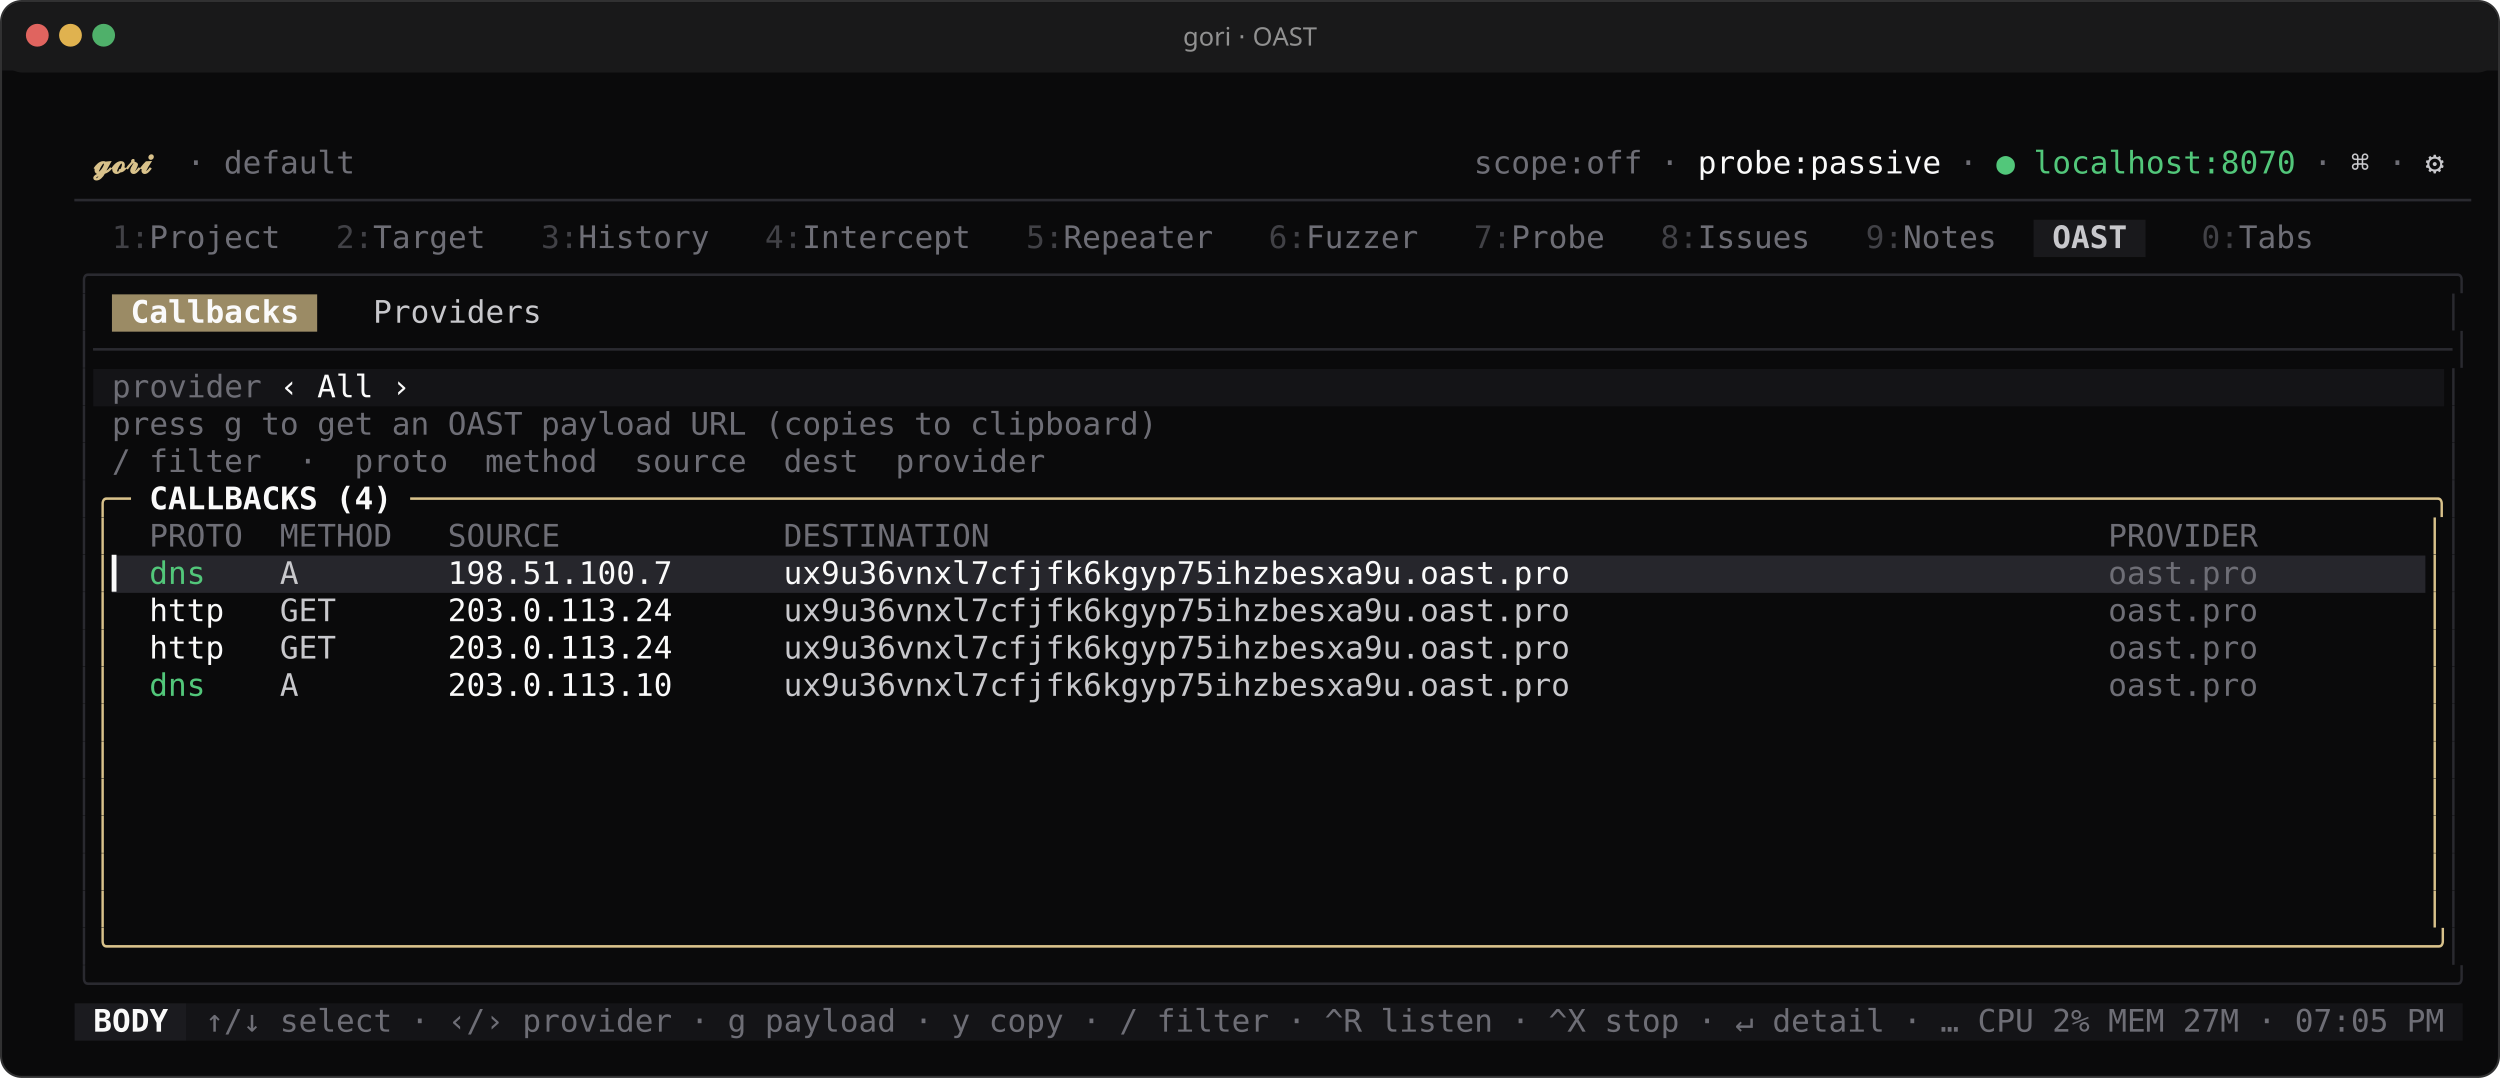
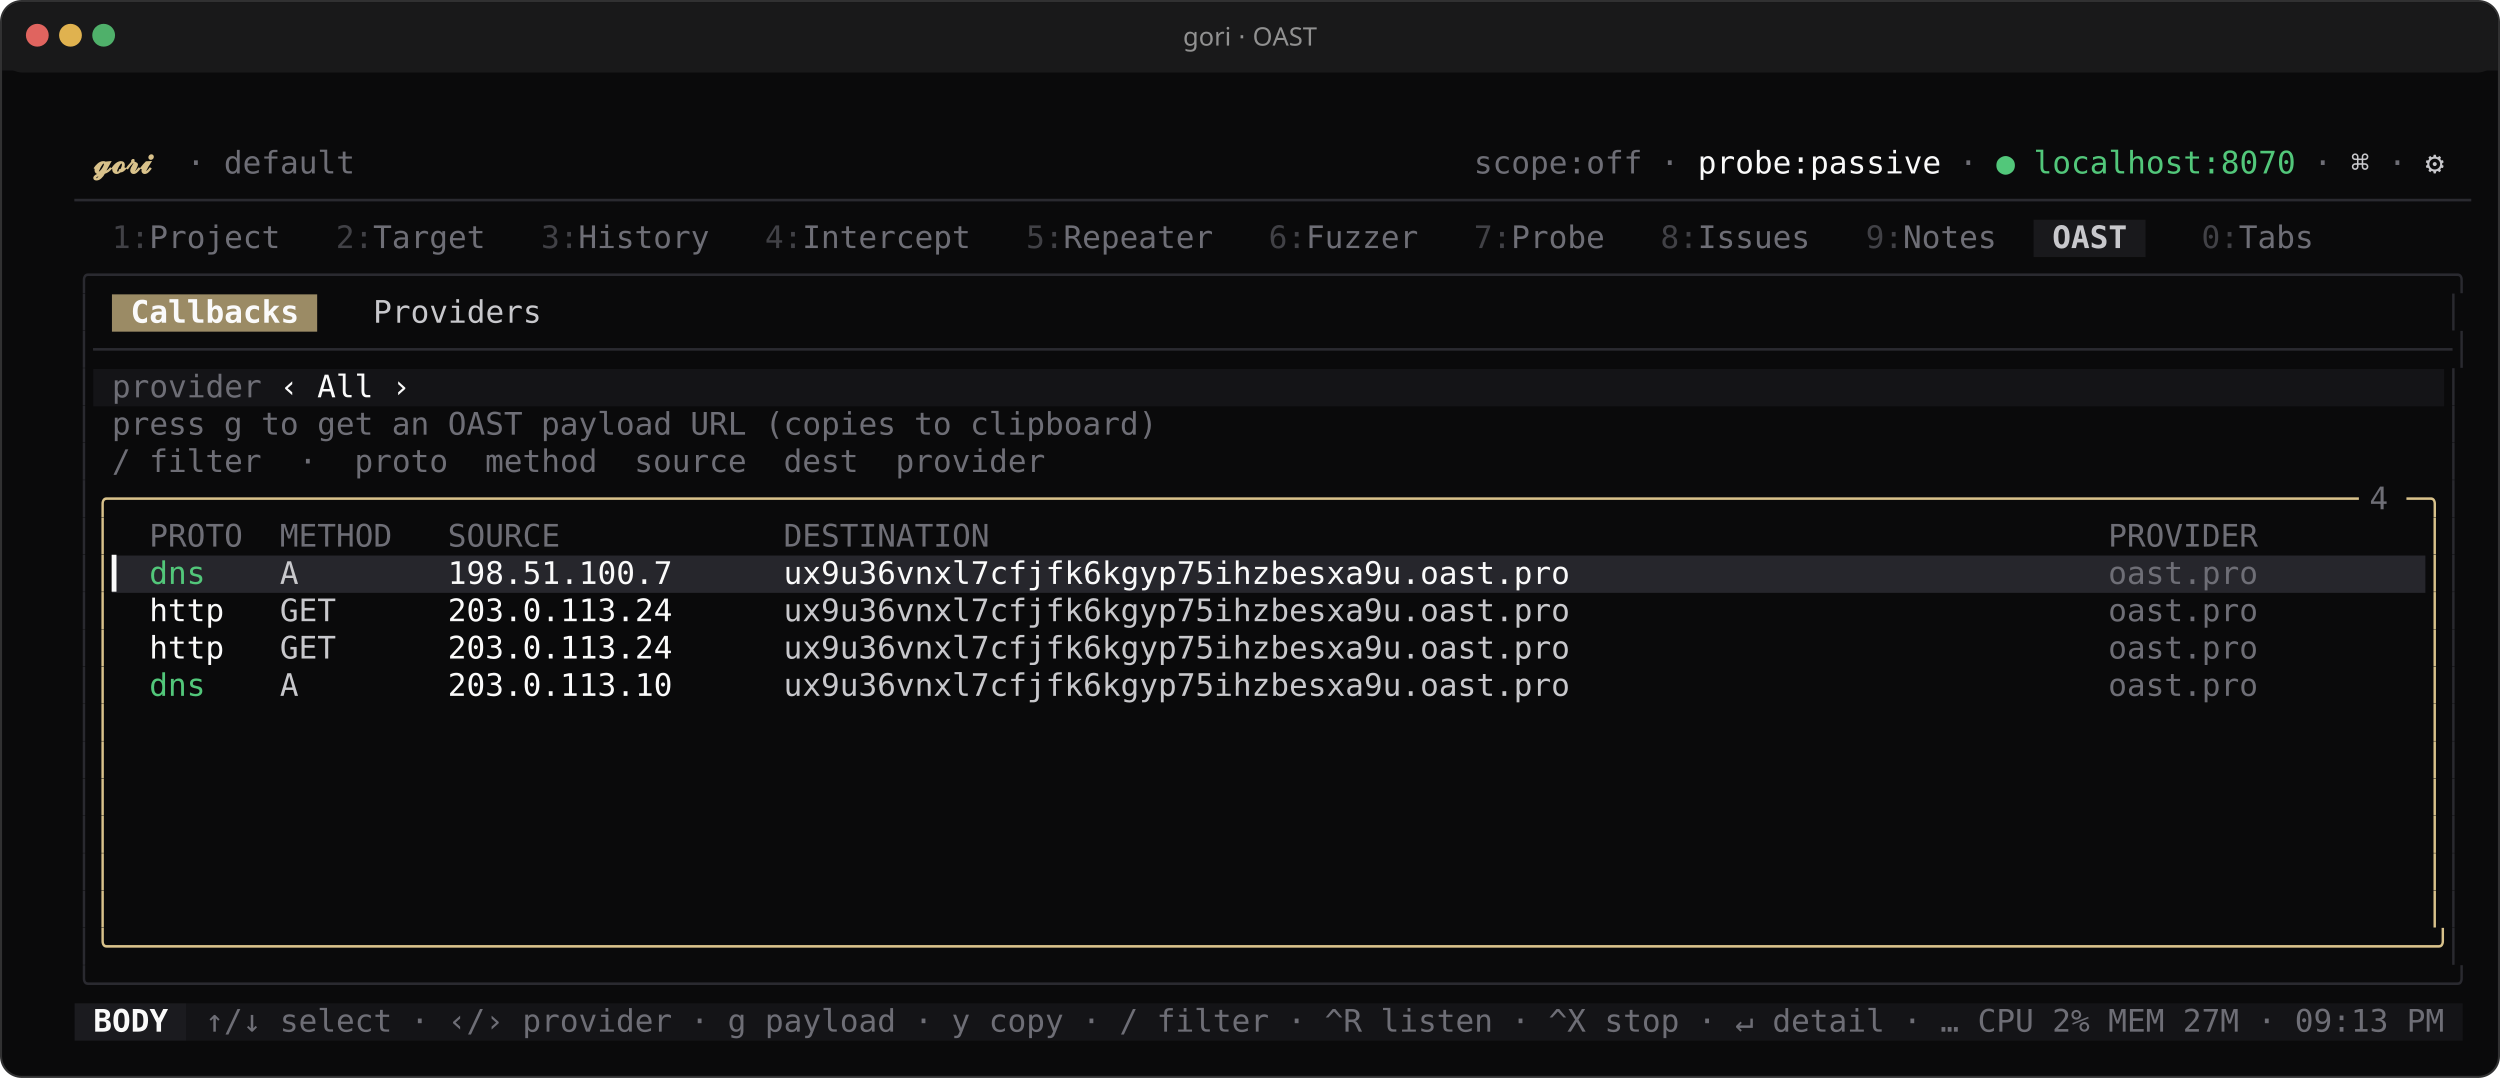
<svg xmlns="http://www.w3.org/2000/svg" width="1206" height="520" viewBox="0 0 1206.0 520.0" font-family="ui-monospace,'SF Mono','JetBrains Mono',Menlo,Consolas,monospace" font-size="15.0px" role="img" aria-label="gori · OAST">
  <rect x="0.5" y="0.5" width="1205.0" height="519.0" rx="10" ry="10" fill="#0a0a0b" stroke="#313132" stroke-width="1" />
  <rect x="1" y="1" width="1204.0" height="34.0" rx="10" ry="10" fill="#19191a" />
  <rect x="1" y="24.0" width="1204.0" height="10" fill="#19191a" />
  <circle cx="18.0" cy="17.0" r="5.5" fill="#e0645f" />
  <circle cx="34.0" cy="17.0" r="5.5" fill="#e0b24f" />
  <circle cx="50.0" cy="17.0" r="5.5" fill="#4fb06a" />
  <text x="603.0" y="22.0" text-anchor="middle" fill="#919191" font-family="'Apple Symbols','Segoe UI Symbol','Cambria Math','STIX Two Math','Noto Sans Math','DejaVu Sans',ui-monospace,'SF Mono','JetBrains Mono',Menlo,Consolas,monospace" font-size="12.3px">gori · OAST</text>
  <rect x="981.00" y="106.00" width="54.00" height="18.00" fill="#19191c" />
  <rect x="54.00" y="142.00" width="99.00" height="18.00" fill="#9b8b65" />
  <rect x="45.00" y="178.00" width="1134.00" height="18.00" fill="#141417" />
  <rect x="54.00" y="268.00" width="1116.00" height="18.00" fill="#26262c" />
  <rect x="36.00" y="484.00" width="54.00" height="18.00" fill="#1b1b1f" />
  <rect x="90.00" y="484.00" width="1098.00" height="18.00" fill="#141417" />
  <text x="45.00" y="83.68" textLength="36.00" lengthAdjust="spacingAndGlyphs" fill="#d9c28b" font-weight="700" xml:space="preserve">𝓰𝓸𝓻𝓲</text>
  <text x="90.00" y="83.68" textLength="9.00" lengthAdjust="spacingAndGlyphs" fill="#6e6e76" xml:space="preserve">·</text>
  <text x="108.00" y="83.68" textLength="63.00" lengthAdjust="spacingAndGlyphs" fill="#6e6e76" xml:space="preserve">default</text>
  <text x="711.00" y="83.68" textLength="81.00" lengthAdjust="spacingAndGlyphs" fill="#6e6e76" xml:space="preserve">scope:off</text>
  <text x="801.00" y="83.68" textLength="9.00" lengthAdjust="spacingAndGlyphs" fill="#6e6e76" xml:space="preserve">·</text>
  <text x="819.00" y="83.68" textLength="117.00" lengthAdjust="spacingAndGlyphs" fill="#fafafa" xml:space="preserve">probe:passive</text>
  <text x="945.00" y="83.68" textLength="9.00" lengthAdjust="spacingAndGlyphs" fill="#6e6e76" xml:space="preserve">·</text>
  <text x="963.00" y="83.68" textLength="9.00" lengthAdjust="spacingAndGlyphs" fill="#52c77a" xml:space="preserve">●</text>
  <text x="981.00" y="83.68" textLength="126.00" lengthAdjust="spacingAndGlyphs" fill="#52c77a" xml:space="preserve">localhost:8070</text>
  <text x="1116.00" y="83.68" textLength="9.00" lengthAdjust="spacingAndGlyphs" fill="#6e6e76" xml:space="preserve">·</text>
  <text x="1134.00" y="83.68" textLength="9.00" lengthAdjust="spacingAndGlyphs" fill="#c8c8cc" xml:space="preserve">⌘</text>
  <text x="1152.00" y="83.68" textLength="9.00" lengthAdjust="spacingAndGlyphs" fill="#6e6e76" xml:space="preserve">·</text>
  <text x="1170.00" y="83.68" textLength="9.00" lengthAdjust="spacingAndGlyphs" fill="#c8c8cc" xml:space="preserve">⚙</text>
  <text x="36.00" y="101.68" textLength="1152.00" lengthAdjust="spacingAndGlyphs" fill="#2a2a30" xml:space="preserve">────────────────────────────────────────────────────────────────────────────────────────────────────────────────────────────────</text>
  <text x="54.00" y="119.68" textLength="18.00" lengthAdjust="spacingAndGlyphs" fill="#414146" xml:space="preserve">1:</text>
  <text x="72.00" y="119.68" textLength="63.00" lengthAdjust="spacingAndGlyphs" fill="#6e6e76" xml:space="preserve">Project</text>
  <text x="162.00" y="119.68" textLength="18.00" lengthAdjust="spacingAndGlyphs" fill="#414146" xml:space="preserve">2:</text>
  <text x="180.00" y="119.68" textLength="54.00" lengthAdjust="spacingAndGlyphs" fill="#6e6e76" xml:space="preserve">Target</text>
  <text x="261.00" y="119.68" textLength="18.00" lengthAdjust="spacingAndGlyphs" fill="#414146" xml:space="preserve">3:</text>
  <text x="279.00" y="119.68" textLength="63.00" lengthAdjust="spacingAndGlyphs" fill="#6e6e76" xml:space="preserve">History</text>
  <text x="369.00" y="119.68" textLength="18.00" lengthAdjust="spacingAndGlyphs" fill="#414146" xml:space="preserve">4:</text>
  <text x="387.00" y="119.68" textLength="81.00" lengthAdjust="spacingAndGlyphs" fill="#6e6e76" xml:space="preserve">Intercept</text>
  <text x="495.00" y="119.68" textLength="18.00" lengthAdjust="spacingAndGlyphs" fill="#414146" xml:space="preserve">5:</text>
  <text x="513.00" y="119.68" textLength="72.00" lengthAdjust="spacingAndGlyphs" fill="#6e6e76" xml:space="preserve">Repeater</text>
  <text x="612.00" y="119.68" textLength="18.00" lengthAdjust="spacingAndGlyphs" fill="#414146" xml:space="preserve">6:</text>
  <text x="630.00" y="119.68" textLength="54.00" lengthAdjust="spacingAndGlyphs" fill="#6e6e76" xml:space="preserve">Fuzzer</text>
  <text x="711.00" y="119.68" textLength="18.00" lengthAdjust="spacingAndGlyphs" fill="#414146" xml:space="preserve">7:</text>
  <text x="729.00" y="119.68" textLength="45.00" lengthAdjust="spacingAndGlyphs" fill="#6e6e76" xml:space="preserve">Probe</text>
  <text x="801.00" y="119.68" textLength="18.00" lengthAdjust="spacingAndGlyphs" fill="#414146" xml:space="preserve">8:</text>
  <text x="819.00" y="119.68" textLength="54.00" lengthAdjust="spacingAndGlyphs" fill="#6e6e76" xml:space="preserve">Issues</text>
  <text x="900.00" y="119.68" textLength="18.00" lengthAdjust="spacingAndGlyphs" fill="#414146" xml:space="preserve">9:</text>
  <text x="918.00" y="119.68" textLength="45.00" lengthAdjust="spacingAndGlyphs" fill="#6e6e76" xml:space="preserve">Notes</text>
  <text x="990.00" y="119.68" textLength="36.00" lengthAdjust="spacingAndGlyphs" fill="#c8c8cc" font-weight="700" xml:space="preserve">OAST</text>
  <text x="1062.00" y="119.68" textLength="18.00" lengthAdjust="spacingAndGlyphs" fill="#414146" xml:space="preserve">0:</text>
  <text x="1080.00" y="119.68" textLength="36.00" lengthAdjust="spacingAndGlyphs" fill="#6e6e76" xml:space="preserve">Tabs</text>
  <text x="36.00" y="137.68" textLength="1152.00" lengthAdjust="spacingAndGlyphs" fill="#2a2a30" xml:space="preserve">╭──────────────────────────────────────────────────────────────────────────────────────────────────────────────────────────────╮</text>
  <text x="36.00" y="155.68" textLength="9.00" lengthAdjust="spacingAndGlyphs" fill="#2a2a30" xml:space="preserve">│</text>
  <text x="63.00" y="155.68" textLength="81.00" lengthAdjust="spacingAndGlyphs" fill="#fafafa" font-weight="700" xml:space="preserve">Callbacks</text>
  <text x="180.00" y="155.68" textLength="81.00" lengthAdjust="spacingAndGlyphs" fill="#c8c8cc" xml:space="preserve">Providers</text>
  <text x="1179.00" y="155.68" textLength="9.00" lengthAdjust="spacingAndGlyphs" fill="#2a2a30" xml:space="preserve">│</text>
  <text x="36.00" y="173.68" textLength="1152.00" lengthAdjust="spacingAndGlyphs" fill="#2a2a30" xml:space="preserve">│──────────────────────────────────────────────────────────────────────────────────────────────────────────────────────────────│</text>
  <text x="36.00" y="191.68" textLength="9.00" lengthAdjust="spacingAndGlyphs" fill="#2a2a30" xml:space="preserve">│</text>
  <text x="54.00" y="191.68" textLength="72.00" lengthAdjust="spacingAndGlyphs" fill="#6e6e76" xml:space="preserve">provider</text>
  <text x="135.00" y="191.68" textLength="9.00" lengthAdjust="spacingAndGlyphs" fill="#fafafa" xml:space="preserve">‹</text>
  <text x="153.00" y="191.68" textLength="27.00" lengthAdjust="spacingAndGlyphs" fill="#fafafa" xml:space="preserve">All</text>
  <text x="189.00" y="191.68" textLength="9.00" lengthAdjust="spacingAndGlyphs" fill="#fafafa" xml:space="preserve">›</text>
  <text x="1179.00" y="191.68" textLength="9.00" lengthAdjust="spacingAndGlyphs" fill="#2a2a30" xml:space="preserve">│</text>
  <text x="36.00" y="209.68" textLength="9.00" lengthAdjust="spacingAndGlyphs" fill="#2a2a30" xml:space="preserve">│</text>
  <text x="54.00" y="209.68" textLength="45.00" lengthAdjust="spacingAndGlyphs" fill="#6e6e76" xml:space="preserve">press</text>
  <text x="108.00" y="209.68" textLength="9.00" lengthAdjust="spacingAndGlyphs" fill="#6e6e76" xml:space="preserve">g</text>
  <text x="126.00" y="209.68" textLength="18.00" lengthAdjust="spacingAndGlyphs" fill="#6e6e76" xml:space="preserve">to</text>
  <text x="153.00" y="209.68" textLength="27.00" lengthAdjust="spacingAndGlyphs" fill="#6e6e76" xml:space="preserve">get</text>
  <text x="189.00" y="209.68" textLength="18.00" lengthAdjust="spacingAndGlyphs" fill="#6e6e76" xml:space="preserve">an</text>
  <text x="216.00" y="209.68" textLength="36.00" lengthAdjust="spacingAndGlyphs" fill="#6e6e76" xml:space="preserve">OAST</text>
  <text x="261.00" y="209.68" textLength="63.00" lengthAdjust="spacingAndGlyphs" fill="#6e6e76" xml:space="preserve">payload</text>
  <text x="333.00" y="209.68" textLength="27.00" lengthAdjust="spacingAndGlyphs" fill="#6e6e76" xml:space="preserve">URL</text>
  <text x="369.00" y="209.68" textLength="63.00" lengthAdjust="spacingAndGlyphs" fill="#6e6e76" xml:space="preserve">(copies</text>
  <text x="441.00" y="209.68" textLength="18.00" lengthAdjust="spacingAndGlyphs" fill="#6e6e76" xml:space="preserve">to</text>
  <text x="468.00" y="209.68" textLength="90.00" lengthAdjust="spacingAndGlyphs" fill="#6e6e76" xml:space="preserve">clipboard)</text>
  <text x="1179.00" y="209.68" textLength="9.00" lengthAdjust="spacingAndGlyphs" fill="#2a2a30" xml:space="preserve">│</text>
  <text x="36.00" y="227.68" textLength="9.00" lengthAdjust="spacingAndGlyphs" fill="#2a2a30" xml:space="preserve">│</text>
  <text x="54.00" y="227.68" textLength="9.00" lengthAdjust="spacingAndGlyphs" fill="#6e6e76" xml:space="preserve">/</text>
  <text x="72.00" y="227.68" textLength="54.00" lengthAdjust="spacingAndGlyphs" fill="#6e6e76" xml:space="preserve">filter</text>
  <text x="144.00" y="227.68" textLength="9.00" lengthAdjust="spacingAndGlyphs" fill="#6e6e76" xml:space="preserve">·</text>
  <text x="171.00" y="227.68" textLength="45.00" lengthAdjust="spacingAndGlyphs" fill="#6e6e76" xml:space="preserve">proto</text>
  <text x="234.00" y="227.68" textLength="54.00" lengthAdjust="spacingAndGlyphs" fill="#6e6e76" xml:space="preserve">method</text>
  <text x="306.00" y="227.68" textLength="54.00" lengthAdjust="spacingAndGlyphs" fill="#6e6e76" xml:space="preserve">source</text>
  <text x="378.00" y="227.68" textLength="36.00" lengthAdjust="spacingAndGlyphs" fill="#6e6e76" xml:space="preserve">dest</text>
  <text x="432.00" y="227.68" textLength="72.00" lengthAdjust="spacingAndGlyphs" fill="#6e6e76" xml:space="preserve">provider</text>
  <text x="1179.00" y="227.68" textLength="9.00" lengthAdjust="spacingAndGlyphs" fill="#2a2a30" xml:space="preserve">│</text>
  <text x="36.00" y="245.68" textLength="9.00" lengthAdjust="spacingAndGlyphs" fill="#2a2a30" xml:space="preserve">│</text>
-   <text x="45.00" y="245.68" textLength="18.00" lengthAdjust="spacingAndGlyphs" fill="#d9c28b" xml:space="preserve">╭─</text>
-   <text x="72.00" y="245.68" textLength="81.00" lengthAdjust="spacingAndGlyphs" fill="#fafafa" font-weight="700" xml:space="preserve">CALLBACKS</text>
-   <text x="162.00" y="245.68" textLength="27.00" lengthAdjust="spacingAndGlyphs" fill="#fafafa" font-weight="700" xml:space="preserve">(4)</text>
-   <text x="198.00" y="245.68" textLength="981.00" lengthAdjust="spacingAndGlyphs" fill="#d9c28b" xml:space="preserve">────────────────────────────────────────────────────────────────────────────────────────────────────────────╮</text>
+   <text x="45.00" y="245.68" textLength="1089.00" lengthAdjust="spacingAndGlyphs" fill="#d9c28b" xml:space="preserve">╭────────────────────────────────────────────────────────────────────────────────────────────────────────────────────────</text>
+   <text x="1143.00" y="245.68" textLength="9.00" lengthAdjust="spacingAndGlyphs" fill="#6e6e76" xml:space="preserve">4</text>
+   <text x="1161.00" y="245.68" textLength="18.00" lengthAdjust="spacingAndGlyphs" fill="#d9c28b" xml:space="preserve">─╮</text>
  <text x="1179.00" y="245.68" textLength="9.00" lengthAdjust="spacingAndGlyphs" fill="#2a2a30" xml:space="preserve">│</text>
  <text x="36.00" y="263.68" textLength="9.00" lengthAdjust="spacingAndGlyphs" fill="#2a2a30" xml:space="preserve">│</text>
  <text x="45.00" y="263.68" textLength="9.00" lengthAdjust="spacingAndGlyphs" fill="#d9c28b" xml:space="preserve">│</text>
  <text x="72.00" y="263.68" textLength="45.00" lengthAdjust="spacingAndGlyphs" fill="#6e6e76" xml:space="preserve">PROTO</text>
  <text x="135.00" y="263.68" textLength="54.00" lengthAdjust="spacingAndGlyphs" fill="#6e6e76" xml:space="preserve">METHOD</text>
  <text x="216.00" y="263.68" textLength="54.00" lengthAdjust="spacingAndGlyphs" fill="#6e6e76" xml:space="preserve">SOURCE</text>
  <text x="378.00" y="263.68" textLength="99.00" lengthAdjust="spacingAndGlyphs" fill="#6e6e76" xml:space="preserve">DESTINATION</text>
  <text x="1017.00" y="263.68" textLength="72.00" lengthAdjust="spacingAndGlyphs" fill="#6e6e76" xml:space="preserve">PROVIDER</text>
  <text x="1170.00" y="263.68" textLength="9.00" lengthAdjust="spacingAndGlyphs" fill="#d9c28b" xml:space="preserve">│</text>
  <text x="1179.00" y="263.68" textLength="9.00" lengthAdjust="spacingAndGlyphs" fill="#2a2a30" xml:space="preserve">│</text>
  <text x="36.00" y="281.68" textLength="9.00" lengthAdjust="spacingAndGlyphs" fill="#2a2a30" xml:space="preserve">│</text>
  <text x="45.00" y="281.68" textLength="9.00" lengthAdjust="spacingAndGlyphs" fill="#d9c28b" xml:space="preserve">│</text>
  <text x="54.00" y="281.68" textLength="9.00" lengthAdjust="spacingAndGlyphs" fill="#fafafa" xml:space="preserve">▎</text>
  <text x="72.00" y="281.68" textLength="27.00" lengthAdjust="spacingAndGlyphs" fill="#52c77a" xml:space="preserve">dns</text>
  <text x="135.00" y="281.68" textLength="9.00" lengthAdjust="spacingAndGlyphs" fill="#c8c8cc" xml:space="preserve">A</text>
  <text x="216.00" y="281.68" textLength="108.00" lengthAdjust="spacingAndGlyphs" fill="#fafafa" xml:space="preserve">198.51.100.7</text>
  <text x="378.00" y="281.68" textLength="378.00" lengthAdjust="spacingAndGlyphs" fill="#fafafa" xml:space="preserve">ux9u36vnxl7cfjfk6kgyp75ihzbesxa9u.oast.pro</text>
  <text x="1017.00" y="281.68" textLength="72.00" lengthAdjust="spacingAndGlyphs" fill="#6e6e76" xml:space="preserve">oast.pro</text>
  <text x="1170.00" y="281.68" textLength="9.00" lengthAdjust="spacingAndGlyphs" fill="#d9c28b" xml:space="preserve">│</text>
  <text x="1179.00" y="281.68" textLength="9.00" lengthAdjust="spacingAndGlyphs" fill="#2a2a30" xml:space="preserve">│</text>
  <text x="36.00" y="299.68" textLength="9.00" lengthAdjust="spacingAndGlyphs" fill="#2a2a30" xml:space="preserve">│</text>
  <text x="45.00" y="299.68" textLength="9.00" lengthAdjust="spacingAndGlyphs" fill="#d9c28b" xml:space="preserve">│</text>
  <text x="72.00" y="299.68" textLength="36.00" lengthAdjust="spacingAndGlyphs" fill="#fafafa" xml:space="preserve">http</text>
  <text x="135.00" y="299.68" textLength="27.00" lengthAdjust="spacingAndGlyphs" fill="#c8c8cc" xml:space="preserve">GET</text>
  <text x="216.00" y="299.68" textLength="108.00" lengthAdjust="spacingAndGlyphs" fill="#fafafa" xml:space="preserve">203.0.113.24</text>
  <text x="378.00" y="299.68" textLength="378.00" lengthAdjust="spacingAndGlyphs" fill="#c8c8cc" xml:space="preserve">ux9u36vnxl7cfjfk6kgyp75ihzbesxa9u.oast.pro</text>
  <text x="1017.00" y="299.68" textLength="72.00" lengthAdjust="spacingAndGlyphs" fill="#6e6e76" xml:space="preserve">oast.pro</text>
  <text x="1170.00" y="299.68" textLength="9.00" lengthAdjust="spacingAndGlyphs" fill="#d9c28b" xml:space="preserve">│</text>
  <text x="1179.00" y="299.68" textLength="9.00" lengthAdjust="spacingAndGlyphs" fill="#2a2a30" xml:space="preserve">│</text>
  <text x="36.00" y="317.68" textLength="9.00" lengthAdjust="spacingAndGlyphs" fill="#2a2a30" xml:space="preserve">│</text>
  <text x="45.00" y="317.68" textLength="9.00" lengthAdjust="spacingAndGlyphs" fill="#d9c28b" xml:space="preserve">│</text>
  <text x="72.00" y="317.68" textLength="36.00" lengthAdjust="spacingAndGlyphs" fill="#fafafa" xml:space="preserve">http</text>
  <text x="135.00" y="317.68" textLength="27.00" lengthAdjust="spacingAndGlyphs" fill="#c8c8cc" xml:space="preserve">GET</text>
  <text x="216.00" y="317.68" textLength="108.00" lengthAdjust="spacingAndGlyphs" fill="#fafafa" xml:space="preserve">203.0.113.24</text>
  <text x="378.00" y="317.68" textLength="378.00" lengthAdjust="spacingAndGlyphs" fill="#c8c8cc" xml:space="preserve">ux9u36vnxl7cfjfk6kgyp75ihzbesxa9u.oast.pro</text>
  <text x="1017.00" y="317.68" textLength="72.00" lengthAdjust="spacingAndGlyphs" fill="#6e6e76" xml:space="preserve">oast.pro</text>
  <text x="1170.00" y="317.68" textLength="9.00" lengthAdjust="spacingAndGlyphs" fill="#d9c28b" xml:space="preserve">│</text>
  <text x="1179.00" y="317.68" textLength="9.00" lengthAdjust="spacingAndGlyphs" fill="#2a2a30" xml:space="preserve">│</text>
  <text x="36.00" y="335.68" textLength="9.00" lengthAdjust="spacingAndGlyphs" fill="#2a2a30" xml:space="preserve">│</text>
  <text x="45.00" y="335.68" textLength="9.00" lengthAdjust="spacingAndGlyphs" fill="#d9c28b" xml:space="preserve">│</text>
  <text x="72.00" y="335.68" textLength="27.00" lengthAdjust="spacingAndGlyphs" fill="#52c77a" xml:space="preserve">dns</text>
  <text x="135.00" y="335.68" textLength="9.00" lengthAdjust="spacingAndGlyphs" fill="#c8c8cc" xml:space="preserve">A</text>
  <text x="216.00" y="335.68" textLength="108.00" lengthAdjust="spacingAndGlyphs" fill="#fafafa" xml:space="preserve">203.0.113.10</text>
  <text x="378.00" y="335.68" textLength="378.00" lengthAdjust="spacingAndGlyphs" fill="#c8c8cc" xml:space="preserve">ux9u36vnxl7cfjfk6kgyp75ihzbesxa9u.oast.pro</text>
  <text x="1017.00" y="335.68" textLength="72.00" lengthAdjust="spacingAndGlyphs" fill="#6e6e76" xml:space="preserve">oast.pro</text>
  <text x="1170.00" y="335.68" textLength="9.00" lengthAdjust="spacingAndGlyphs" fill="#d9c28b" xml:space="preserve">│</text>
  <text x="1179.00" y="335.68" textLength="9.00" lengthAdjust="spacingAndGlyphs" fill="#2a2a30" xml:space="preserve">│</text>
  <text x="36.00" y="353.68" textLength="9.00" lengthAdjust="spacingAndGlyphs" fill="#2a2a30" xml:space="preserve">│</text>
  <text x="45.00" y="353.68" textLength="9.00" lengthAdjust="spacingAndGlyphs" fill="#d9c28b" xml:space="preserve">│</text>
  <text x="1170.00" y="353.68" textLength="9.00" lengthAdjust="spacingAndGlyphs" fill="#d9c28b" xml:space="preserve">│</text>
  <text x="1179.00" y="353.68" textLength="9.00" lengthAdjust="spacingAndGlyphs" fill="#2a2a30" xml:space="preserve">│</text>
  <text x="36.00" y="371.68" textLength="9.00" lengthAdjust="spacingAndGlyphs" fill="#2a2a30" xml:space="preserve">│</text>
  <text x="45.00" y="371.68" textLength="9.00" lengthAdjust="spacingAndGlyphs" fill="#d9c28b" xml:space="preserve">│</text>
  <text x="1170.00" y="371.68" textLength="9.00" lengthAdjust="spacingAndGlyphs" fill="#d9c28b" xml:space="preserve">│</text>
  <text x="1179.00" y="371.68" textLength="9.00" lengthAdjust="spacingAndGlyphs" fill="#2a2a30" xml:space="preserve">│</text>
  <text x="36.00" y="389.68" textLength="9.00" lengthAdjust="spacingAndGlyphs" fill="#2a2a30" xml:space="preserve">│</text>
  <text x="45.00" y="389.68" textLength="9.00" lengthAdjust="spacingAndGlyphs" fill="#d9c28b" xml:space="preserve">│</text>
  <text x="1170.00" y="389.68" textLength="9.00" lengthAdjust="spacingAndGlyphs" fill="#d9c28b" xml:space="preserve">│</text>
  <text x="1179.00" y="389.68" textLength="9.00" lengthAdjust="spacingAndGlyphs" fill="#2a2a30" xml:space="preserve">│</text>
  <text x="36.00" y="407.68" textLength="9.00" lengthAdjust="spacingAndGlyphs" fill="#2a2a30" xml:space="preserve">│</text>
  <text x="45.00" y="407.68" textLength="9.00" lengthAdjust="spacingAndGlyphs" fill="#d9c28b" xml:space="preserve">│</text>
  <text x="1170.00" y="407.68" textLength="9.00" lengthAdjust="spacingAndGlyphs" fill="#d9c28b" xml:space="preserve">│</text>
  <text x="1179.00" y="407.68" textLength="9.00" lengthAdjust="spacingAndGlyphs" fill="#2a2a30" xml:space="preserve">│</text>
  <text x="36.00" y="425.68" textLength="9.00" lengthAdjust="spacingAndGlyphs" fill="#2a2a30" xml:space="preserve">│</text>
  <text x="45.00" y="425.68" textLength="9.00" lengthAdjust="spacingAndGlyphs" fill="#d9c28b" xml:space="preserve">│</text>
  <text x="1170.00" y="425.68" textLength="9.00" lengthAdjust="spacingAndGlyphs" fill="#d9c28b" xml:space="preserve">│</text>
  <text x="1179.00" y="425.68" textLength="9.00" lengthAdjust="spacingAndGlyphs" fill="#2a2a30" xml:space="preserve">│</text>
  <text x="36.00" y="443.68" textLength="9.00" lengthAdjust="spacingAndGlyphs" fill="#2a2a30" xml:space="preserve">│</text>
  <text x="45.00" y="443.68" textLength="9.00" lengthAdjust="spacingAndGlyphs" fill="#d9c28b" xml:space="preserve">│</text>
  <text x="1170.00" y="443.68" textLength="9.00" lengthAdjust="spacingAndGlyphs" fill="#d9c28b" xml:space="preserve">│</text>
  <text x="1179.00" y="443.68" textLength="9.00" lengthAdjust="spacingAndGlyphs" fill="#2a2a30" xml:space="preserve">│</text>
  <text x="36.00" y="461.68" textLength="9.00" lengthAdjust="spacingAndGlyphs" fill="#2a2a30" xml:space="preserve">│</text>
  <text x="45.00" y="461.68" textLength="1134.00" lengthAdjust="spacingAndGlyphs" fill="#d9c28b" xml:space="preserve">╰────────────────────────────────────────────────────────────────────────────────────────────────────────────────────────────╯</text>
  <text x="1179.00" y="461.68" textLength="9.00" lengthAdjust="spacingAndGlyphs" fill="#2a2a30" xml:space="preserve">│</text>
  <text x="36.00" y="479.68" textLength="1152.00" lengthAdjust="spacingAndGlyphs" fill="#2a2a30" xml:space="preserve">╰──────────────────────────────────────────────────────────────────────────────────────────────────────────────────────────────╯</text>
  <text x="45.00" y="497.68" textLength="36.00" lengthAdjust="spacingAndGlyphs" fill="#fafafa" font-weight="700" xml:space="preserve">BODY</text>
  <text x="99.00" y="497.68" textLength="27.00" lengthAdjust="spacingAndGlyphs" fill="#6e6e76" xml:space="preserve">↑/↓</text>
  <text x="135.00" y="497.68" textLength="54.00" lengthAdjust="spacingAndGlyphs" fill="#6e6e76" xml:space="preserve">select</text>
  <text x="198.00" y="497.68" textLength="9.00" lengthAdjust="spacingAndGlyphs" fill="#6e6e76" xml:space="preserve">·</text>
  <text x="216.00" y="497.68" textLength="27.00" lengthAdjust="spacingAndGlyphs" fill="#6e6e76" xml:space="preserve">‹/›</text>
  <text x="252.00" y="497.68" textLength="72.00" lengthAdjust="spacingAndGlyphs" fill="#6e6e76" xml:space="preserve">provider</text>
  <text x="333.00" y="497.68" textLength="9.00" lengthAdjust="spacingAndGlyphs" fill="#6e6e76" xml:space="preserve">·</text>
  <text x="351.00" y="497.68" textLength="9.00" lengthAdjust="spacingAndGlyphs" fill="#6e6e76" xml:space="preserve">g</text>
  <text x="369.00" y="497.68" textLength="63.00" lengthAdjust="spacingAndGlyphs" fill="#6e6e76" xml:space="preserve">payload</text>
  <text x="441.00" y="497.68" textLength="9.00" lengthAdjust="spacingAndGlyphs" fill="#6e6e76" xml:space="preserve">·</text>
  <text x="459.00" y="497.68" textLength="9.00" lengthAdjust="spacingAndGlyphs" fill="#6e6e76" xml:space="preserve">y</text>
  <text x="477.00" y="497.68" textLength="36.00" lengthAdjust="spacingAndGlyphs" fill="#6e6e76" xml:space="preserve">copy</text>
  <text x="522.00" y="497.68" textLength="9.00" lengthAdjust="spacingAndGlyphs" fill="#6e6e76" xml:space="preserve">·</text>
  <text x="540.00" y="497.68" textLength="9.00" lengthAdjust="spacingAndGlyphs" fill="#6e6e76" xml:space="preserve">/</text>
  <text x="558.00" y="497.68" textLength="54.00" lengthAdjust="spacingAndGlyphs" fill="#6e6e76" xml:space="preserve">filter</text>
  <text x="621.00" y="497.68" textLength="9.00" lengthAdjust="spacingAndGlyphs" fill="#6e6e76" xml:space="preserve">·</text>
  <text x="639.00" y="497.68" textLength="18.00" lengthAdjust="spacingAndGlyphs" fill="#6e6e76" xml:space="preserve">^R</text>
  <text x="666.00" y="497.68" textLength="54.00" lengthAdjust="spacingAndGlyphs" fill="#6e6e76" xml:space="preserve">listen</text>
  <text x="729.00" y="497.68" textLength="9.00" lengthAdjust="spacingAndGlyphs" fill="#6e6e76" xml:space="preserve">·</text>
  <text x="747.00" y="497.68" textLength="18.00" lengthAdjust="spacingAndGlyphs" fill="#6e6e76" xml:space="preserve">^X</text>
  <text x="774.00" y="497.68" textLength="36.00" lengthAdjust="spacingAndGlyphs" fill="#6e6e76" xml:space="preserve">stop</text>
  <text x="819.00" y="497.68" textLength="9.00" lengthAdjust="spacingAndGlyphs" fill="#6e6e76" xml:space="preserve">·</text>
  <text x="837.00" y="497.68" textLength="9.00" lengthAdjust="spacingAndGlyphs" fill="#6e6e76" xml:space="preserve">↵</text>
  <text x="855.00" y="497.68" textLength="54.00" lengthAdjust="spacingAndGlyphs" fill="#6e6e76" xml:space="preserve">detail</text>
  <text x="918.00" y="497.68" textLength="9.00" lengthAdjust="spacingAndGlyphs" fill="#6e6e76" xml:space="preserve">·</text>
  <text x="936.00" y="497.68" textLength="9.00" lengthAdjust="spacingAndGlyphs" fill="#6e6e76" xml:space="preserve">…</text>
  <text x="954.00" y="497.68" textLength="27.00" lengthAdjust="spacingAndGlyphs" fill="#6e6e76" xml:space="preserve">CPU</text>
  <text x="990.00" y="497.68" textLength="18.00" lengthAdjust="spacingAndGlyphs" fill="#6e6e76" xml:space="preserve">2%</text>
  <text x="1017.00" y="497.68" textLength="27.00" lengthAdjust="spacingAndGlyphs" fill="#6e6e76" xml:space="preserve">MEM</text>
  <text x="1053.00" y="497.68" textLength="27.00" lengthAdjust="spacingAndGlyphs" fill="#6e6e76" xml:space="preserve">27M</text>
  <text x="1089.00" y="497.68" textLength="9.00" lengthAdjust="spacingAndGlyphs" fill="#6e6e76" xml:space="preserve">·</text>
-   <text x="1107.00" y="497.68" textLength="45.00" lengthAdjust="spacingAndGlyphs" fill="#6e6e76" xml:space="preserve">07:05</text>
+   <text x="1107.00" y="497.68" textLength="45.00" lengthAdjust="spacingAndGlyphs" fill="#6e6e76" xml:space="preserve">09:13</text>
  <text x="1161.00" y="497.68" textLength="18.00" lengthAdjust="spacingAndGlyphs" fill="#6e6e76" xml:space="preserve">PM</text>
</svg>
